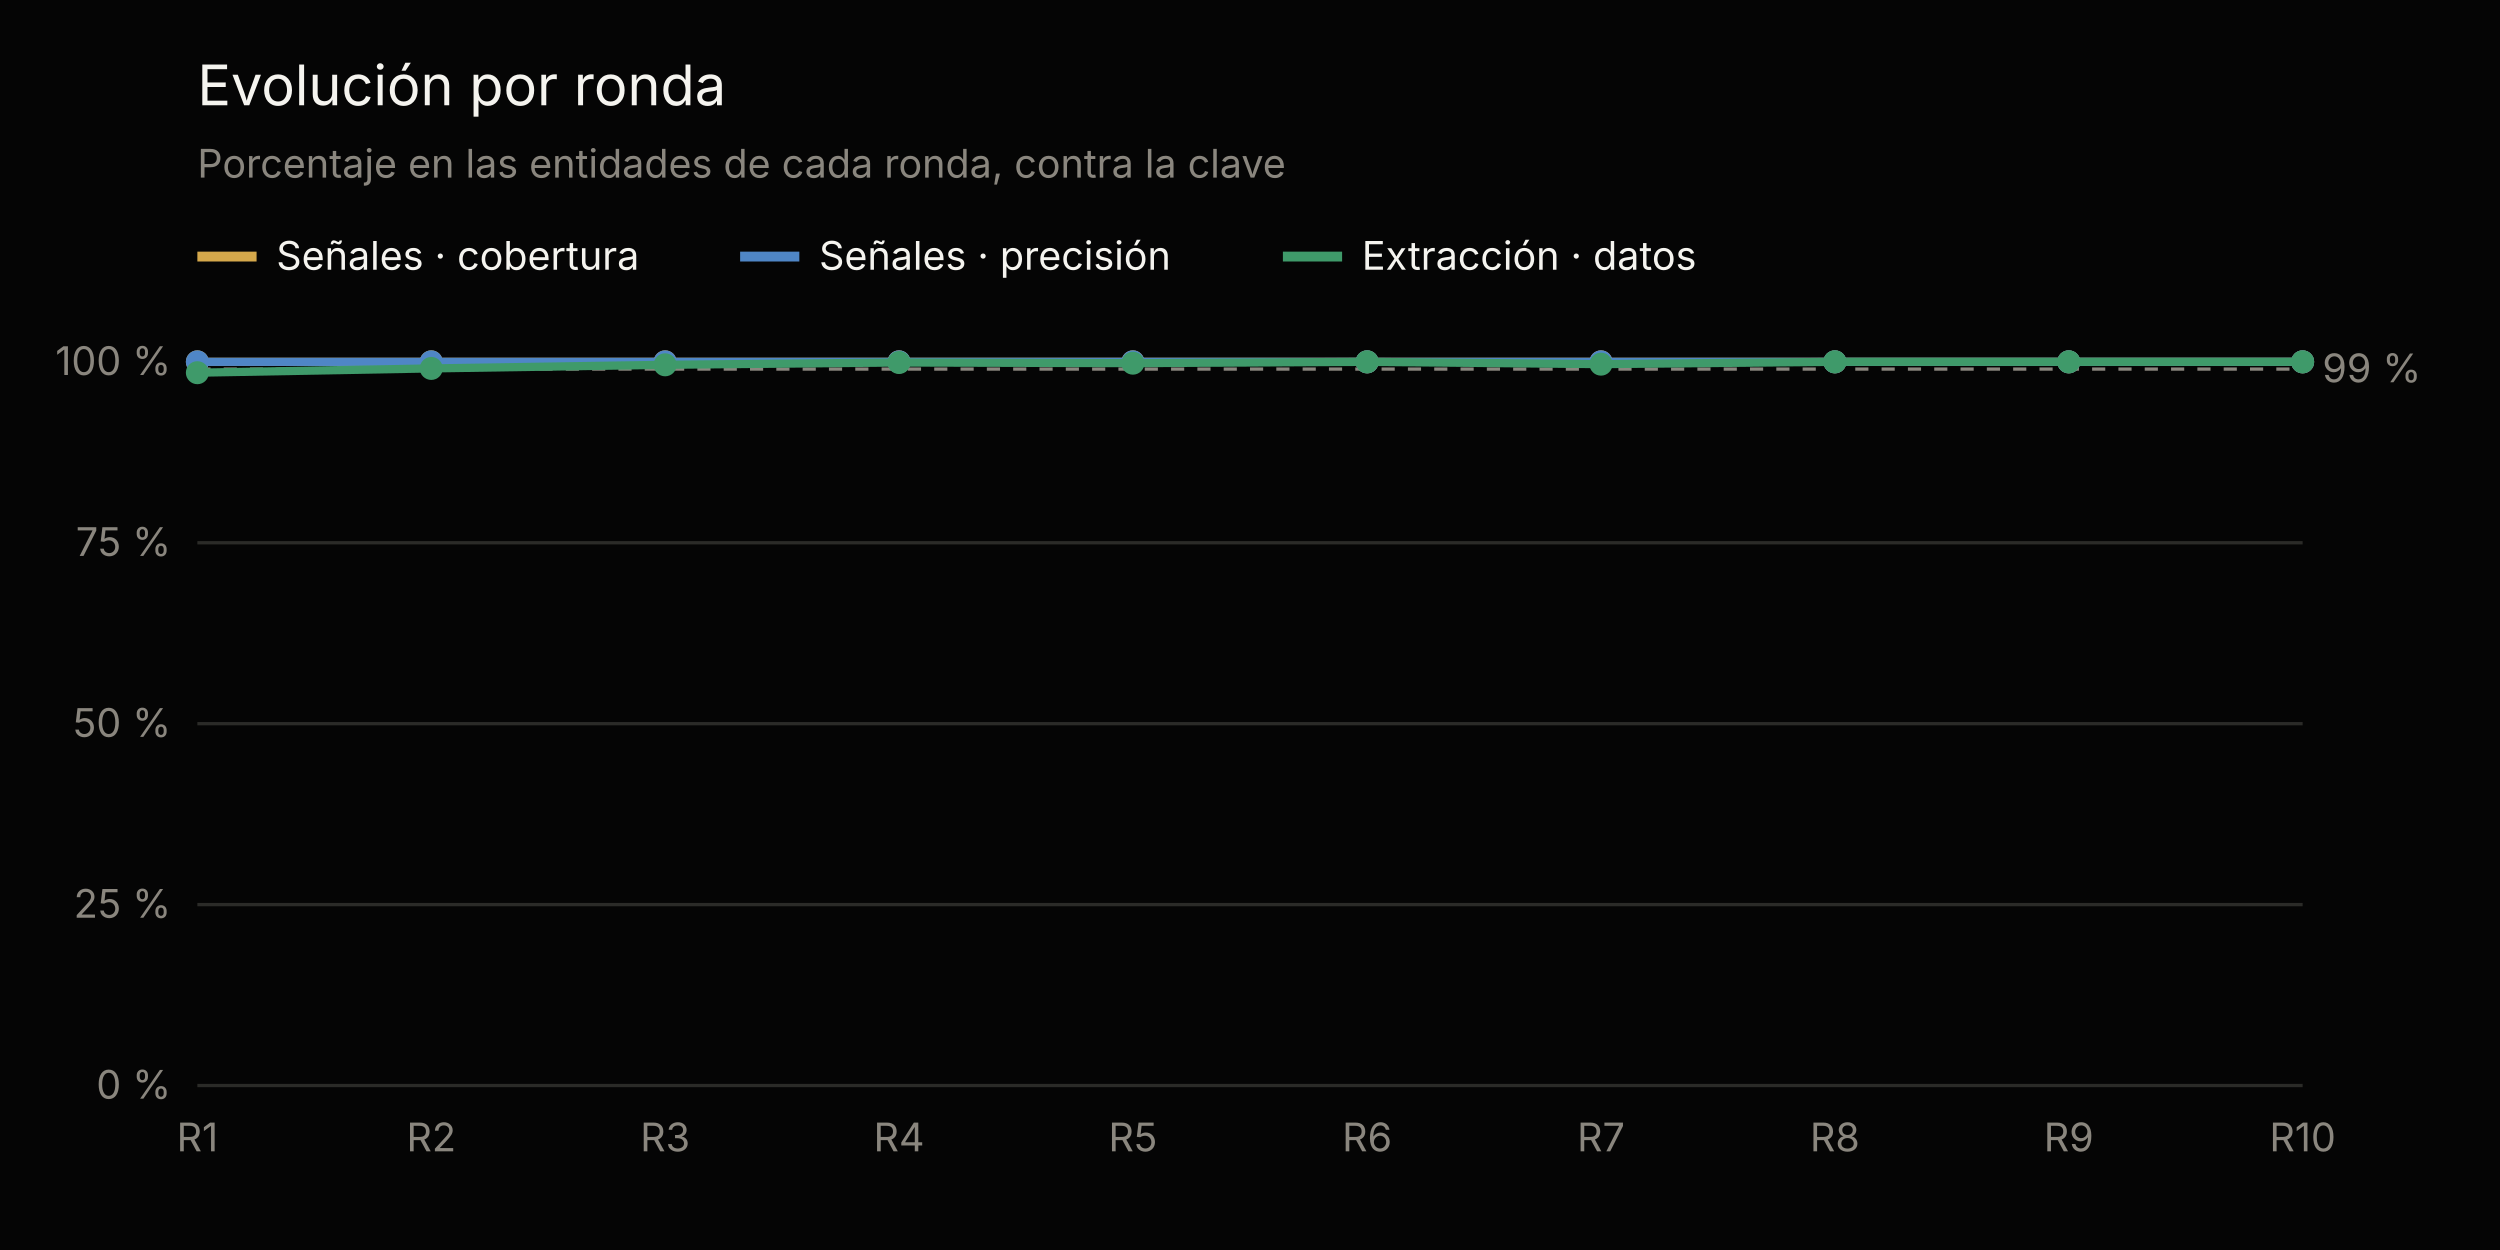
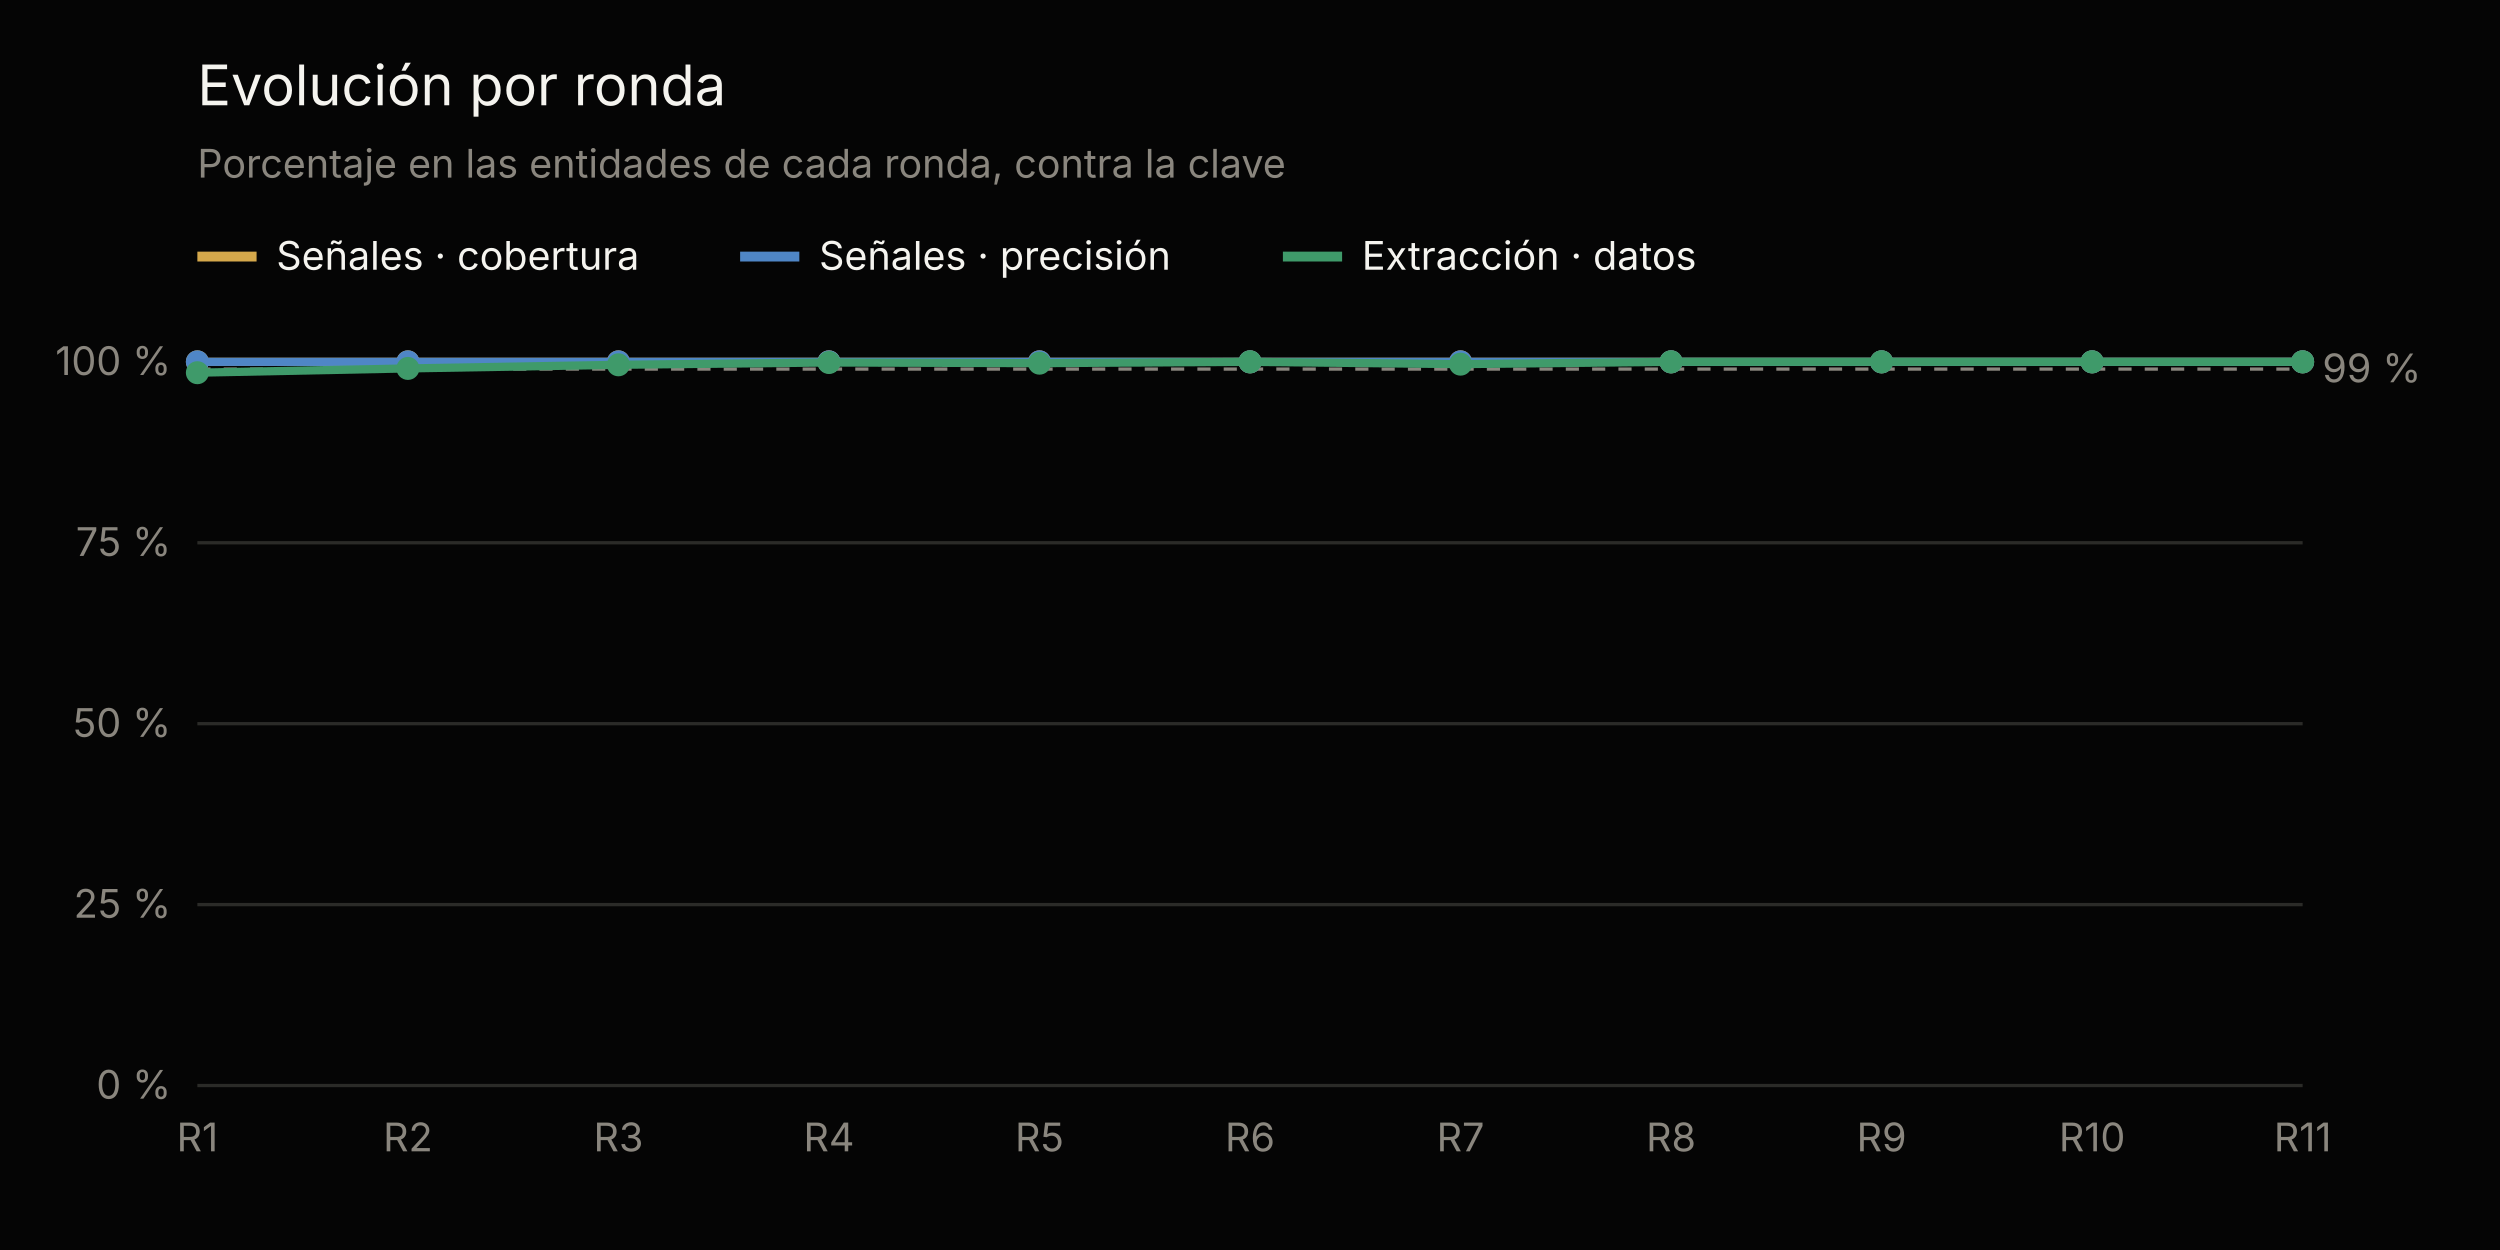
<svg xmlns="http://www.w3.org/2000/svg" viewBox="0 0 760 380" font-family="Inter, Arial, sans-serif" font-size="12">
  <rect width="760" height="380" fill="#050505" />
  <text x="60" y="32" font-size="17" fill="#f5f4ef">Evolución por ronda</text>
  <text x="60" y="54" fill="#8a867e">Porcentaje en las entidades de cada ronda, contra la clave</text>
  <line x1="60" x2="78" y1="78" y2="78" stroke="#d5a84b" stroke-width="3" />
  <text x="84" y="82" fill="#f5f4ef">Señales · cobertura</text>
  <line x1="225" x2="243" y1="78" y2="78" stroke="#4f86c6" stroke-width="3" />
  <text x="249" y="82" fill="#f5f4ef">Señales · precisión</text>
  <line x1="390" x2="408" y1="78" y2="78" stroke="#3f9a6a" stroke-width="3" />
  <text x="414" y="82" fill="#f5f4ef">Extracción · datos</text>
  <line x1="60" x2="700" y1="330.0" y2="330.0" stroke="#2b2b28" />
  <text x="52" y="334.0" text-anchor="end" fill="#8a867e">0 %</text>
  <line x1="60" x2="700" y1="275.0" y2="275.0" stroke="#2b2b28" />
  <text x="52" y="279.0" text-anchor="end" fill="#8a867e">25 %</text>
  <line x1="60" x2="700" y1="220.0" y2="220.0" stroke="#2b2b28" />
  <text x="52" y="224.0" text-anchor="end" fill="#8a867e">50 %</text>
  <line x1="60" x2="700" y1="165.0" y2="165.0" stroke="#2b2b28" />
  <text x="52" y="169.0" text-anchor="end" fill="#8a867e">75 %</text>
  <line x1="60" x2="700" y1="110.0" y2="110.0" stroke="#2b2b28" />
  <text x="52" y="114.0" text-anchor="end" fill="#8a867e">100 %</text>
  <line x1="60" x2="700" y1="112.2" y2="112.2" stroke="#8a867e" stroke-dasharray="4 4" />
  <text x="706" y="116.2" fill="#8a867e">99 %</text>
  <text x="60.0" y="350" text-anchor="middle" fill="#8a867e">R1</text>
-   <text x="131.1" y="350" text-anchor="middle" fill="#8a867e">R2</text>
-   <text x="202.2" y="350" text-anchor="middle" fill="#8a867e">R3</text>
-   <text x="273.3" y="350" text-anchor="middle" fill="#8a867e">R4</text>
-   <text x="344.4" y="350" text-anchor="middle" fill="#8a867e">R5</text>
-   <text x="415.6" y="350" text-anchor="middle" fill="#8a867e">R6</text>
-   <text x="486.7" y="350" text-anchor="middle" fill="#8a867e">R7</text>
-   <text x="557.8" y="350" text-anchor="middle" fill="#8a867e">R8</text>
-   <text x="628.9" y="350" text-anchor="middle" fill="#8a867e">R9</text>
-   <text x="700.0" y="350" text-anchor="middle" fill="#8a867e">R10</text>
-   <path d="M60.0,110.0 L131.1,110.0 L202.2,110.0 L273.3,110.0 L344.4,110.0 L415.6,110.0 L486.7,110.0 L557.8,110.0 L628.9,110.0 L700.0,110.0" fill="none" stroke="#d5a84b" stroke-width="2.5" />
+   <text x="124.0" y="350" text-anchor="middle" fill="#8a867e">R2</text>
+   <text x="188.0" y="350" text-anchor="middle" fill="#8a867e">R3</text>
+   <text x="252.0" y="350" text-anchor="middle" fill="#8a867e">R4</text>
+   <text x="316.0" y="350" text-anchor="middle" fill="#8a867e">R5</text>
+   <text x="380.0" y="350" text-anchor="middle" fill="#8a867e">R6</text>
+   <text x="444.0" y="350" text-anchor="middle" fill="#8a867e">R7</text>
+   <text x="508.0" y="350" text-anchor="middle" fill="#8a867e">R8</text>
+   <text x="572.0" y="350" text-anchor="middle" fill="#8a867e">R9</text>
+   <text x="636.0" y="350" text-anchor="middle" fill="#8a867e">R10</text>
+   <text x="700.0" y="350" text-anchor="middle" fill="#8a867e">R11</text>
+   <path d="M60.0,110.0 L124.0,110.0 L188.0,110.0 L252.0,110.0 L316.0,110.0 L380.0,110.0 L444.0,110.0 L508.0,110.0 L572.0,110.0 L636.0,110.0 L700.0,110.0" fill="none" stroke="#d5a84b" stroke-width="2.5" />
  <circle cx="60.0" cy="110.0" r="3.5" fill="#d5a84b" />
-   <circle cx="131.1" cy="110.0" r="3.5" fill="#d5a84b" />
-   <circle cx="202.2" cy="110.0" r="3.5" fill="#d5a84b" />
-   <circle cx="273.3" cy="110.0" r="3.5" fill="#d5a84b" />
-   <circle cx="344.4" cy="110.0" r="3.5" fill="#d5a84b" />
-   <circle cx="415.6" cy="110.0" r="3.5" fill="#d5a84b" />
-   <circle cx="486.7" cy="110.0" r="3.5" fill="#d5a84b" />
-   <circle cx="557.8" cy="110.0" r="3.5" fill="#d5a84b" />
-   <circle cx="628.9" cy="110.0" r="3.5" fill="#d5a84b" />
+   <circle cx="124.0" cy="110.0" r="3.5" fill="#d5a84b" />
+   <circle cx="188.0" cy="110.0" r="3.5" fill="#d5a84b" />
+   <circle cx="252.0" cy="110.0" r="3.5" fill="#d5a84b" />
+   <circle cx="316.0" cy="110.0" r="3.5" fill="#d5a84b" />
+   <circle cx="380.0" cy="110.0" r="3.5" fill="#d5a84b" />
+   <circle cx="444.0" cy="110.0" r="3.5" fill="#d5a84b" />
+   <circle cx="508.0" cy="110.0" r="3.5" fill="#d5a84b" />
+   <circle cx="572.0" cy="110.0" r="3.5" fill="#d5a84b" />
+   <circle cx="636.0" cy="110.0" r="3.5" fill="#d5a84b" />
  <circle cx="700.0" cy="110.0" r="3.5" fill="#d5a84b" />
-   <path d="M60.0,110.0 L131.1,110.0 L202.2,110.0 L273.3,110.0 L344.4,110.0 L415.6,110.0 L486.7,110.0 L557.8,110.0 L628.9,110.0 L700.0,110.0" fill="none" stroke="#4f86c6" stroke-width="2.5" />
+   <path d="M60.0,110.0 L124.0,110.0 L188.0,110.0 L252.0,110.0 L316.0,110.0 L380.0,110.0 L444.0,110.0 L508.0,110.0 L572.0,110.0 L636.0,110.0 L700.0,110.0" fill="none" stroke="#4f86c6" stroke-width="2.5" />
  <circle cx="60.0" cy="110.0" r="3.5" fill="#4f86c6" />
-   <circle cx="131.1" cy="110.0" r="3.5" fill="#4f86c6" />
-   <circle cx="202.2" cy="110.0" r="3.5" fill="#4f86c6" />
-   <circle cx="273.3" cy="110.0" r="3.5" fill="#4f86c6" />
-   <circle cx="344.4" cy="110.0" r="3.5" fill="#4f86c6" />
-   <circle cx="415.6" cy="110.0" r="3.5" fill="#4f86c6" />
-   <circle cx="486.7" cy="110.0" r="3.5" fill="#4f86c6" />
-   <circle cx="557.8" cy="110.0" r="3.5" fill="#4f86c6" />
-   <circle cx="628.9" cy="110.0" r="3.5" fill="#4f86c6" />
+   <circle cx="124.0" cy="110.0" r="3.5" fill="#4f86c6" />
+   <circle cx="188.0" cy="110.0" r="3.5" fill="#4f86c6" />
+   <circle cx="252.0" cy="110.0" r="3.5" fill="#4f86c6" />
+   <circle cx="316.0" cy="110.0" r="3.5" fill="#4f86c6" />
+   <circle cx="380.0" cy="110.0" r="3.5" fill="#4f86c6" />
+   <circle cx="444.0" cy="110.0" r="3.5" fill="#4f86c6" />
+   <circle cx="508.0" cy="110.0" r="3.5" fill="#4f86c6" />
+   <circle cx="572.0" cy="110.0" r="3.5" fill="#4f86c6" />
+   <circle cx="636.0" cy="110.0" r="3.5" fill="#4f86c6" />
  <circle cx="700.0" cy="110.0" r="3.5" fill="#4f86c6" />
-   <path d="M60.0,113.3 L131.1,112.0 L202.2,110.9 L273.3,110.2 L344.4,110.4 L415.6,110.0 L486.7,110.7 L557.8,110.0 L628.9,110.0 L700.0,110.0" fill="none" stroke="#3f9a6a" stroke-width="2.5" />
+   <path d="M60.0,113.3 L124.0,112.0 L188.0,110.9 L252.0,110.2 L316.0,110.4 L380.0,110.0 L444.0,110.7 L508.0,110.0 L572.0,110.0 L636.0,110.0 L700.0,110.0" fill="none" stroke="#3f9a6a" stroke-width="2.5" />
  <circle cx="60.0" cy="113.3" r="3.5" fill="#3f9a6a" />
-   <circle cx="131.1" cy="112.0" r="3.5" fill="#3f9a6a" />
-   <circle cx="202.2" cy="110.9" r="3.5" fill="#3f9a6a" />
-   <circle cx="273.3" cy="110.2" r="3.5" fill="#3f9a6a" />
-   <circle cx="344.4" cy="110.4" r="3.5" fill="#3f9a6a" />
-   <circle cx="415.6" cy="110.0" r="3.5" fill="#3f9a6a" />
-   <circle cx="486.7" cy="110.7" r="3.5" fill="#3f9a6a" />
-   <circle cx="557.8" cy="110.0" r="3.5" fill="#3f9a6a" />
-   <circle cx="628.9" cy="110.0" r="3.5" fill="#3f9a6a" />
+   <circle cx="124.0" cy="112.0" r="3.5" fill="#3f9a6a" />
+   <circle cx="188.0" cy="110.9" r="3.5" fill="#3f9a6a" />
+   <circle cx="252.0" cy="110.2" r="3.5" fill="#3f9a6a" />
+   <circle cx="316.0" cy="110.4" r="3.5" fill="#3f9a6a" />
+   <circle cx="380.0" cy="110.0" r="3.5" fill="#3f9a6a" />
+   <circle cx="444.0" cy="110.7" r="3.5" fill="#3f9a6a" />
+   <circle cx="508.0" cy="110.0" r="3.5" fill="#3f9a6a" />
+   <circle cx="572.0" cy="110.0" r="3.5" fill="#3f9a6a" />
+   <circle cx="636.0" cy="110.0" r="3.5" fill="#3f9a6a" />
  <circle cx="700.0" cy="110.0" r="3.5" fill="#3f9a6a" />
</svg>
